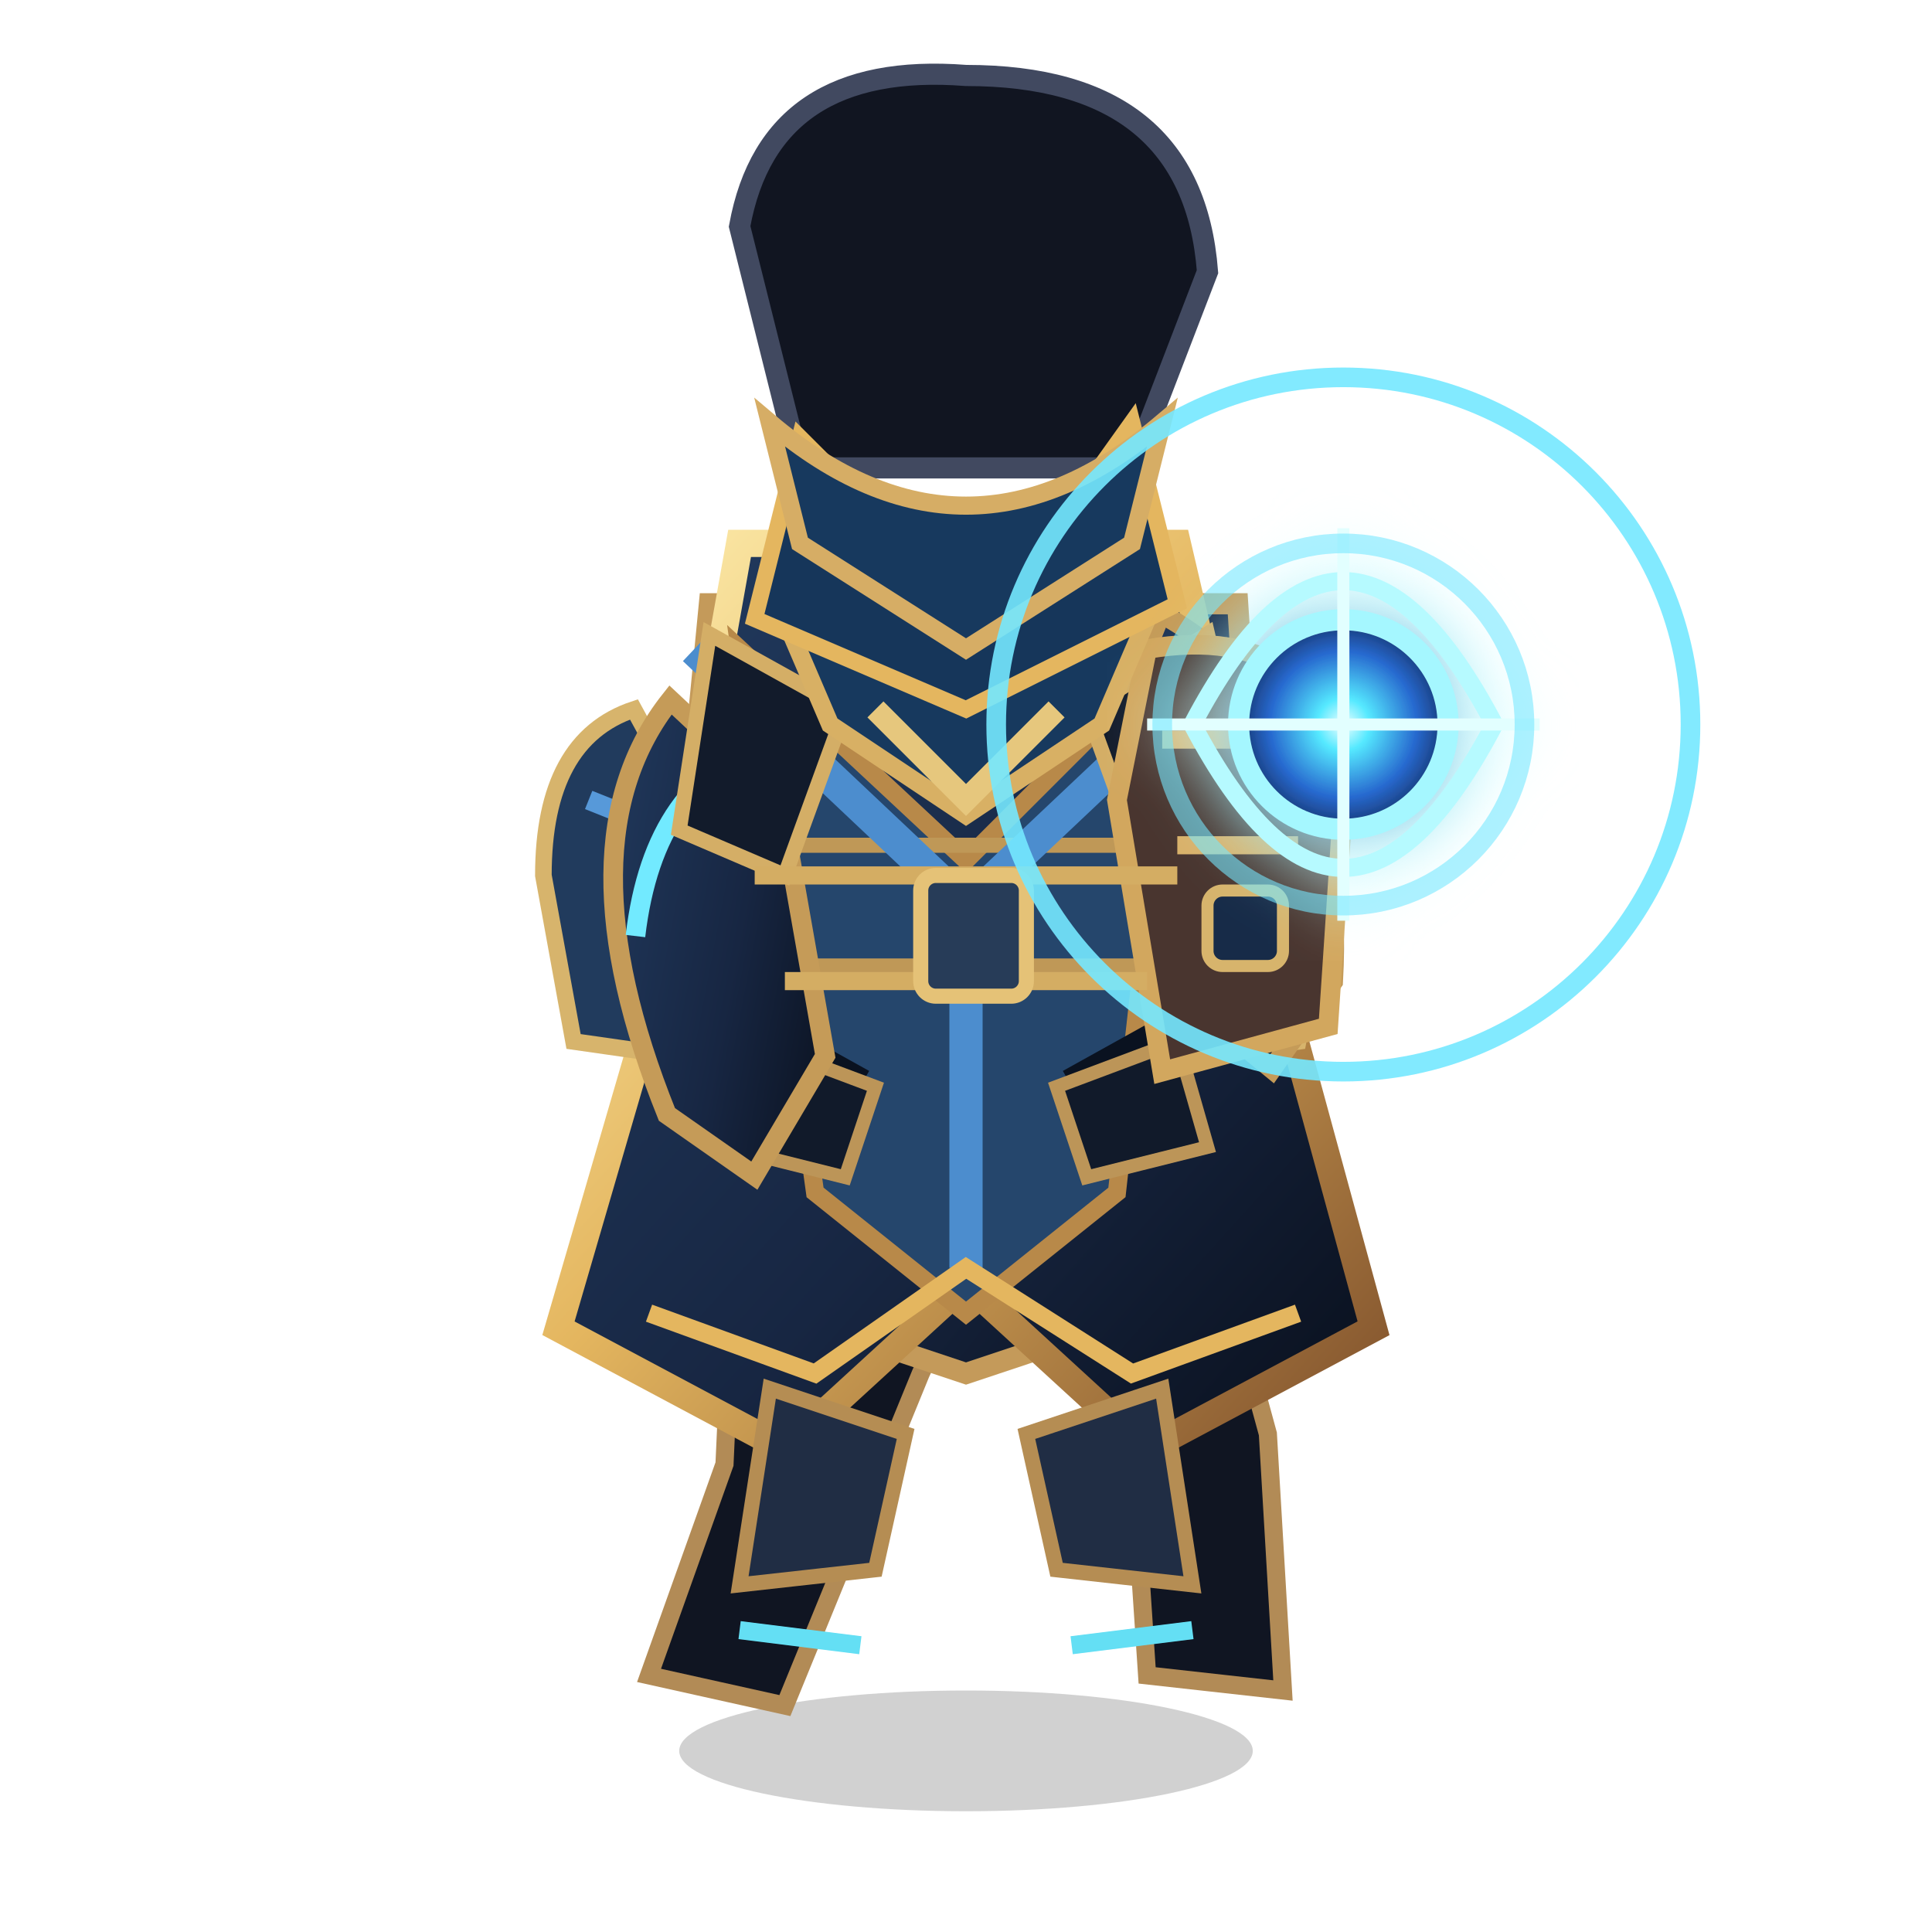
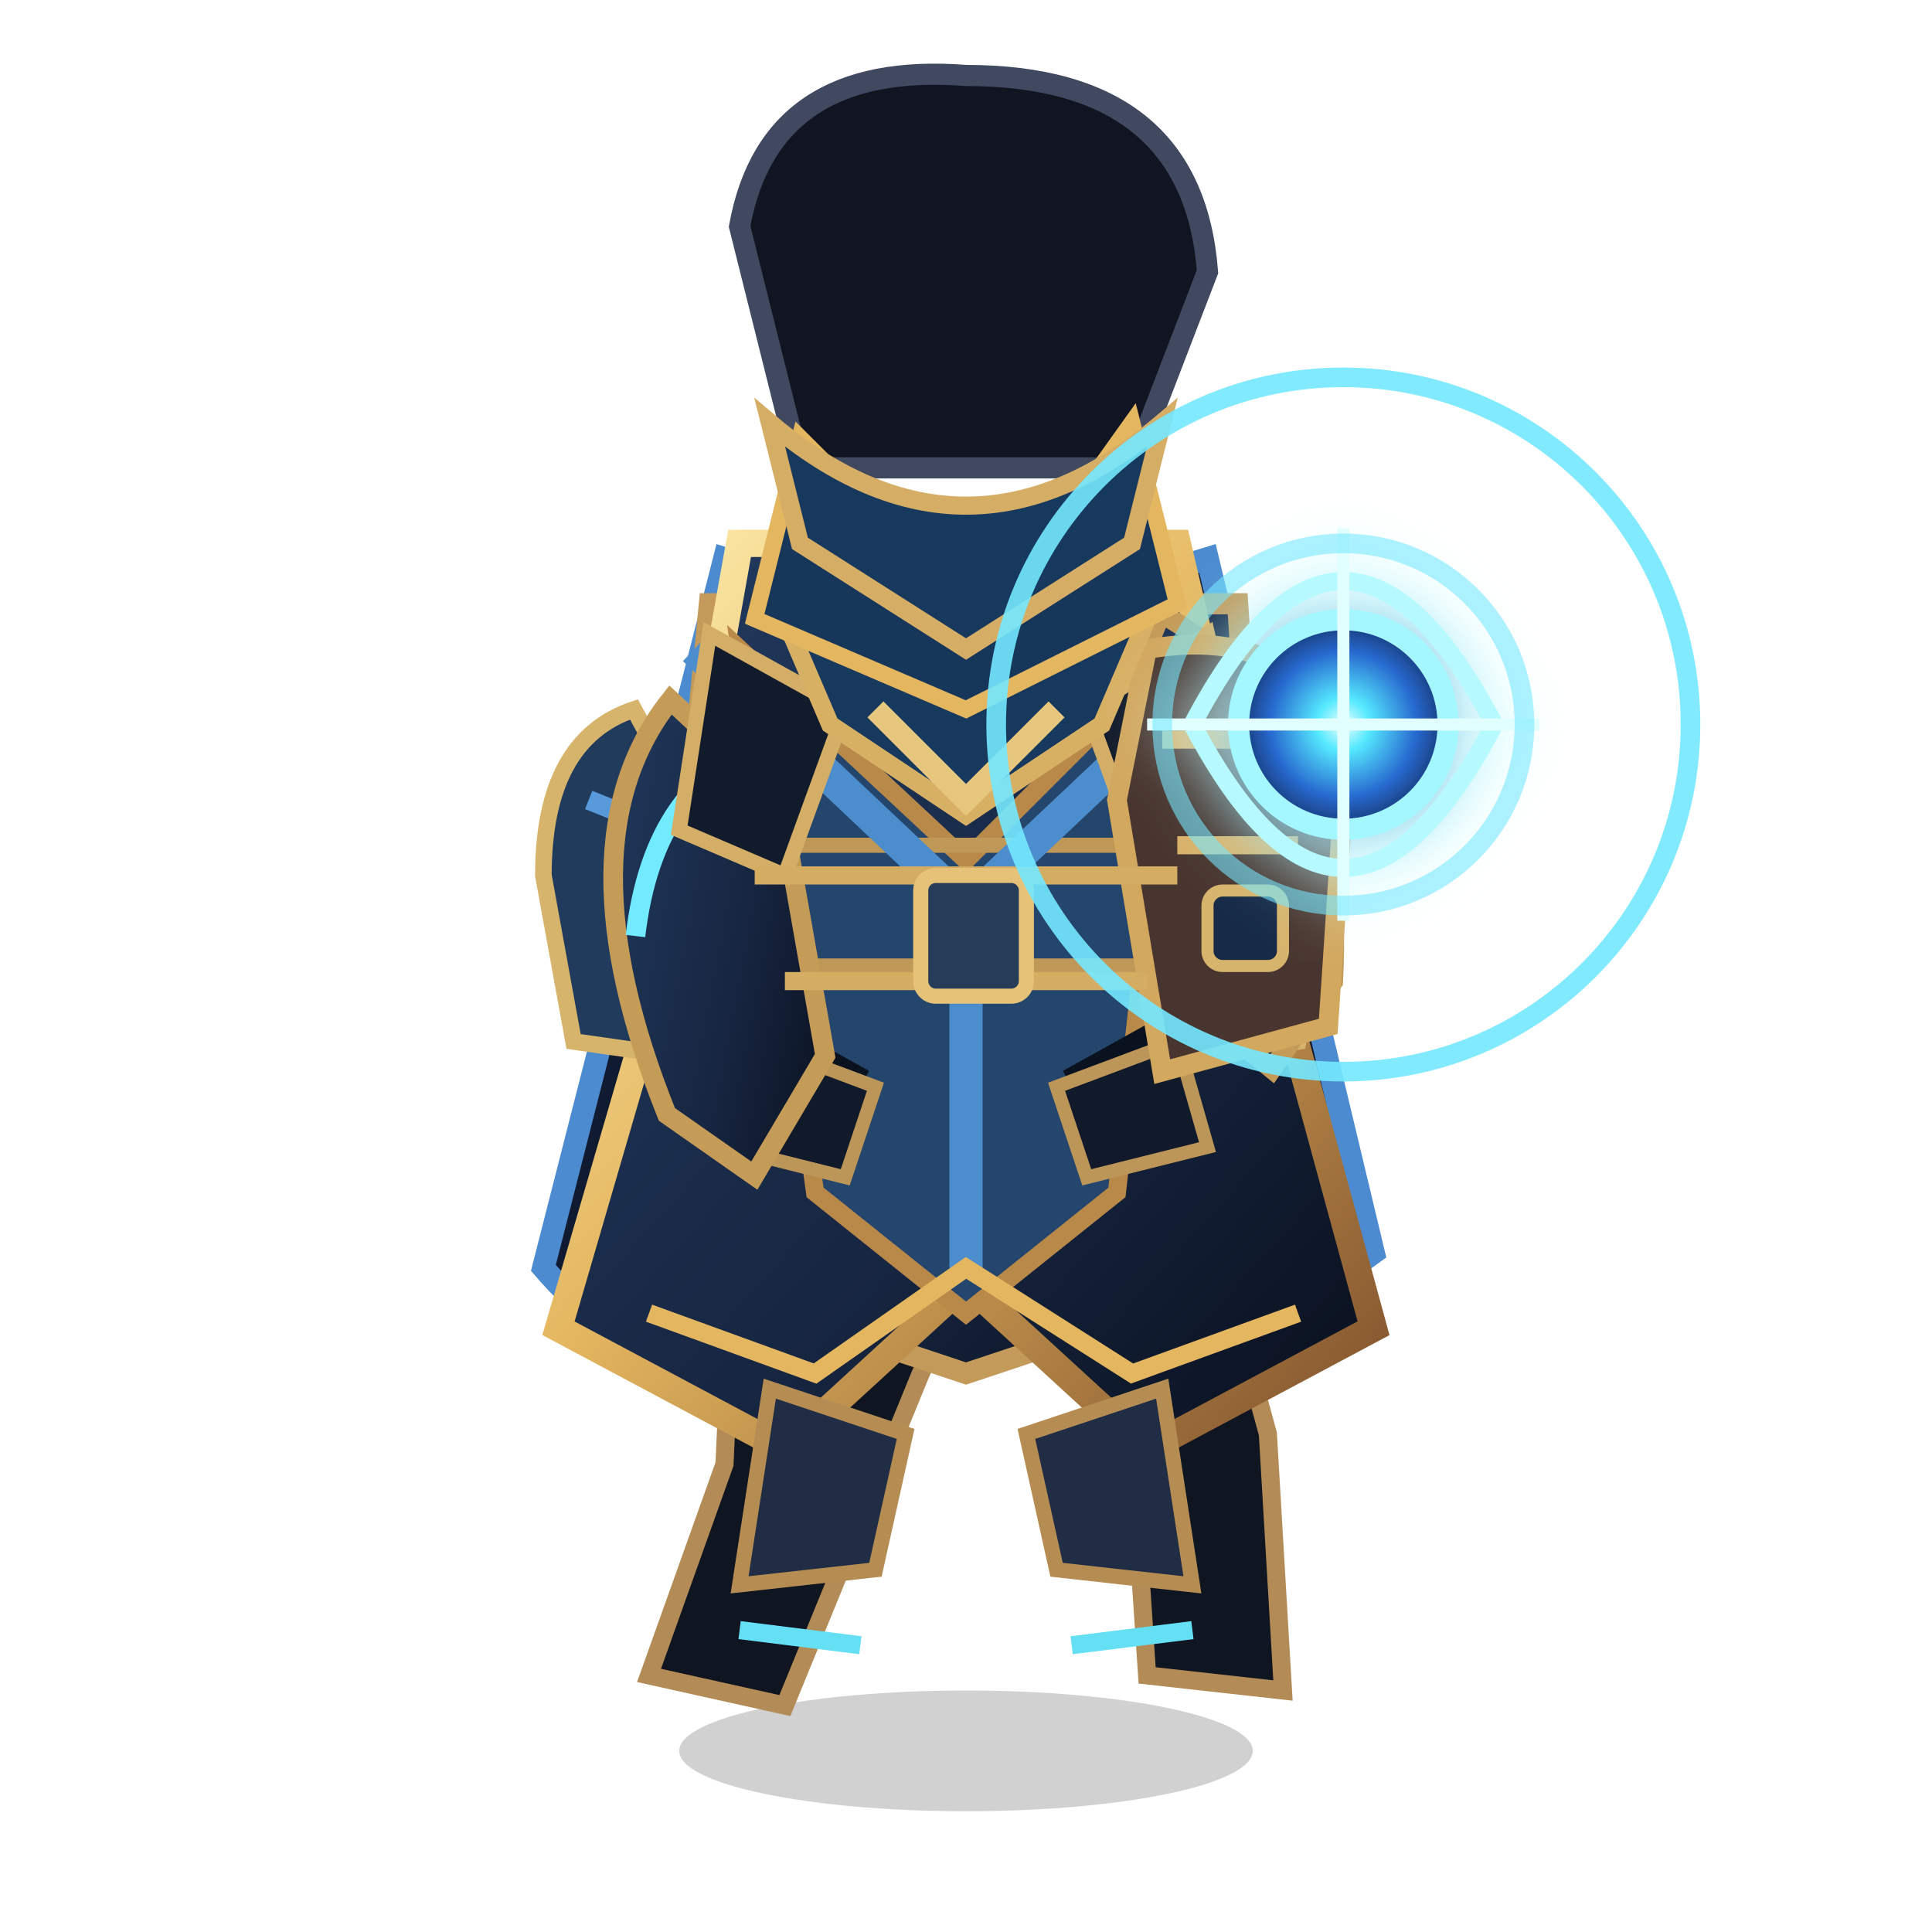
<svg xmlns="http://www.w3.org/2000/svg" width="128" height="128" viewBox="0 0 128 128" role="img" aria-label="Researcher up echoCast frame 4">
  <defs>
    <linearGradient id="coat" x1="0" y1="0" x2="1" y2="1">
      <stop offset="0" stop-color="#223c61" />
      <stop offset=".58" stop-color="#172642" />
      <stop offset="1" stop-color="#090f1b" />
    </linearGradient>
    <linearGradient id="gold" x1="0" y1="0" x2="1" y2="1">
      <stop stop-color="#fff0b2" />
      <stop offset=".45" stop-color="#e4b65f" />
      <stop offset="1" stop-color="#80512c" />
    </linearGradient>
    <radialGradient id="orb">
      <stop stop-color="#f0ffff" />
      <stop offset=".25" stop-color="#55e9ff" />
      <stop offset=".7" stop-color="#2769cf" />
      <stop offset="1" stop-color="#18366e" />
    </radialGradient>
    <linearGradient id="skin" x1="0" y1="0" x2="1" y2="1">
      <stop stop-color="#ffe0bd" />
      <stop offset="1" stop-color="#efc6a0" />
    </linearGradient>
    <filter id="glow">
      <feGaussianBlur stdDeviation="2.1" result="b" />
      <feMerge>
        <feMergeNode in="b" />
        <feMergeNode in="SourceGraphic" />
      </feMerge>
    </filter>
  </defs>
  <ellipse cx="64" cy="116" rx="19" ry="4" fill="#000" opacity=".18" />
  <g transform="translate(0 0)">
+     <path d="M48 37 Q64 42 80 37 L91 83 Q80 91 75 92 L64 84 L52 93 Q42 91 36 84 Z" fill="#101b31" stroke="#4c8bd0" stroke-width="1.5" />
+     <path d="M43 81 L53 88 L64 81 L75 88 L85 81" fill="none" stroke="#d8b064" stroke-width="1.2" />
+     <path d="M50 47 L64 59 L78 47" fill="none" stroke="#2f5d91" stroke-width="2" />
    <path d="M49 75 L48 97 L43 111 L52 113 L61 91 L67 78 Z" fill="#101522" stroke="#b28b56" stroke-width="1.2" />
    <path d="M67 78 L75 96 L76 111 L85 112 L84 95 L78 73 Z" fill="#101522" stroke="#b28b56" stroke-width="1.2" />
    <path d="M47 40 L82 40 L84 71 L79 86 L64 91 L49 86 L44 71 Z" fill="url(#coat)" stroke="#c49a5a" stroke-width="1.4" />
    <path d="M49 36 L78 36 L85 66 L91 88 L76 96 L64 85 L52 96 L37 88 L44 64 Z" fill="url(#coat)" stroke="url(#gold)" stroke-width="1.8" />
    <path d="M49 43 L64 57 L78 43 L74 79 L64 87 L54 79 Z" fill="#25466c" stroke="#b88949" stroke-width="1.2" />
    <path d="M49 48 L78 48 M48 56 L78 56 M50 64 L76 64" stroke="#bf9857" stroke-width="1" />
    <path d="M54 41 L64 52 L74 41" fill="none" stroke="#4e91d5" stroke-width="2" />
    <path d="M46 43 L64 60 L82 43 M64 60 L64 84" fill="none" stroke="#4c8dce" stroke-width="2.2" />
    <path d="M43 87 L54 91 L64 84 L75 91 L86 87" fill="none" stroke="#e4b65f" stroke-width="1.2" />
    <path d="M48 67 L57 72 M80 67 L71 72" stroke="#0a1220" stroke-width="2.4" />
    <path d="M42 47 Q36 49 36 58 L38 69 L45 70 L48 58 Z" fill="#213b5d" stroke="#d7b46c" stroke-width="1.1" />
    <path d="M39 53 L44 55 L42 64" fill="none" stroke="#5799d9" stroke-width="1.3" />
    <path d="M81 47 Q88 49 88 58 L86 69 L79 70 L76 58 Z" fill="#172944" stroke="#d7b46c" stroke-width="1.1" />
    <path d="M80 54 L85 56 L83 64" fill="none" stroke="#5799d9" stroke-width="1.3" />
    <path d="M50 69 L58 72 L56 78 L48 76 Z M70 72 L78 69 L80 76 L72 78 Z" fill="#111a2a" stroke="#bc9558" stroke-width=".9" />
    <path d="M51 92 L60 95 L58 104 L49 105 Z M68 95 L77 92 L79 105 L70 104 Z" fill="#202d44" stroke="#b58d53" stroke-width="1" />
    <path d="M49 108 L57 109 M71 109 L79 108" stroke="#64dff4" stroke-width="1.2" />
    <g transform="rotate(-10 64 48)">
      <path d="M45 43 Q36 51 40 70 L45 75 L51 68 L51 51 Z" fill="url(#coat)" stroke="#c59b58" stroke-width="1.3" />
      <path d="M78 43 Q89 52 85 69 L80 74 L74 67 L73 51 Z" fill="url(#coat)" stroke="#c59b58" stroke-width="1.3" />
      <path d="M40 58 Q43 48 51 47 M88 58 Q85 48 77 47" stroke="#72eaff" stroke-width="1.3" fill="none" />
    </g>
    <path d="M47 42 L56 47 L52 58 L45 55 Z M80 42 L72 47 L76 58 L83 55 Z" fill="#121b2b" stroke="#d4ae66" stroke-width="1" />
    <path d="M76 43 Q88 41 89 53 L88 68 L77 71 L74 53 Z" fill="#49352f" stroke="#d2a75e" stroke-width="1.3" />
    <path d="M77 49 L87 49 M78 56 L86 56" stroke="#d9b16a" stroke-width="1.2" />
    <rect x="80" y="59" width="5" height="5" rx="1" fill="#172b48" stroke="#d7b46c" stroke-width=".8" />
    <path d="M52 41 L76 41 L73 48 L64 54 L55 48 Z" fill="#17395e" stroke="#d8b064" stroke-width="1.2" />
    <path d="M58 47 L64 53 L70 47" fill="none" stroke="#e6c77d" stroke-width="1.5" />
    <path d="M50 58 L78 58 M52 65 L76 65" stroke="#d4ad63" stroke-width="1.2" />
    <rect x="61" y="58" width="7" height="8" rx="1" fill="#273c58" stroke="#e5c277" stroke-width="1" />
    <path d="M49 15 Q51 4 64 5 Q79 5 80 18 L75 31 L53 31 Z" fill="#111521" stroke="#414960" stroke-width="1.4" />
    <path d="M53 29 L50 41 L64 47 L78 40 L75 28 L70 35 L59 35 Z" fill="#16365a" stroke="#e4b65f" stroke-width="1.1" />
    <path d="M51 28 Q64 39 77 28 L75 36 L64 43 L53 36 Z" fill="#17395e" stroke="#d6ad65" stroke-width="1.2" />
    <g filter="url(#glow)">
      <circle cx="89" cy="48" r="6.94" fill="url(#orb)" stroke="#a5f7ff" stroke-width="1.4" />
      <path d="M79 48 Q89 29 99 48 Q89 67 79 48" fill="none" stroke="#b6faff" stroke-width="1.2" />
      <path d="M76 48 L102 48 M89 35 L89 61" stroke="#e2ffff" stroke-width=".8" />
    </g>
    <g fill="none" stroke="#74e8ff" stroke-width="1.3" opacity=".9">
      <circle cx="89" cy="48" r="23" />
      <circle cx="89" cy="48" r="12" opacity=".65" />
    </g>
  </g>
</svg>
